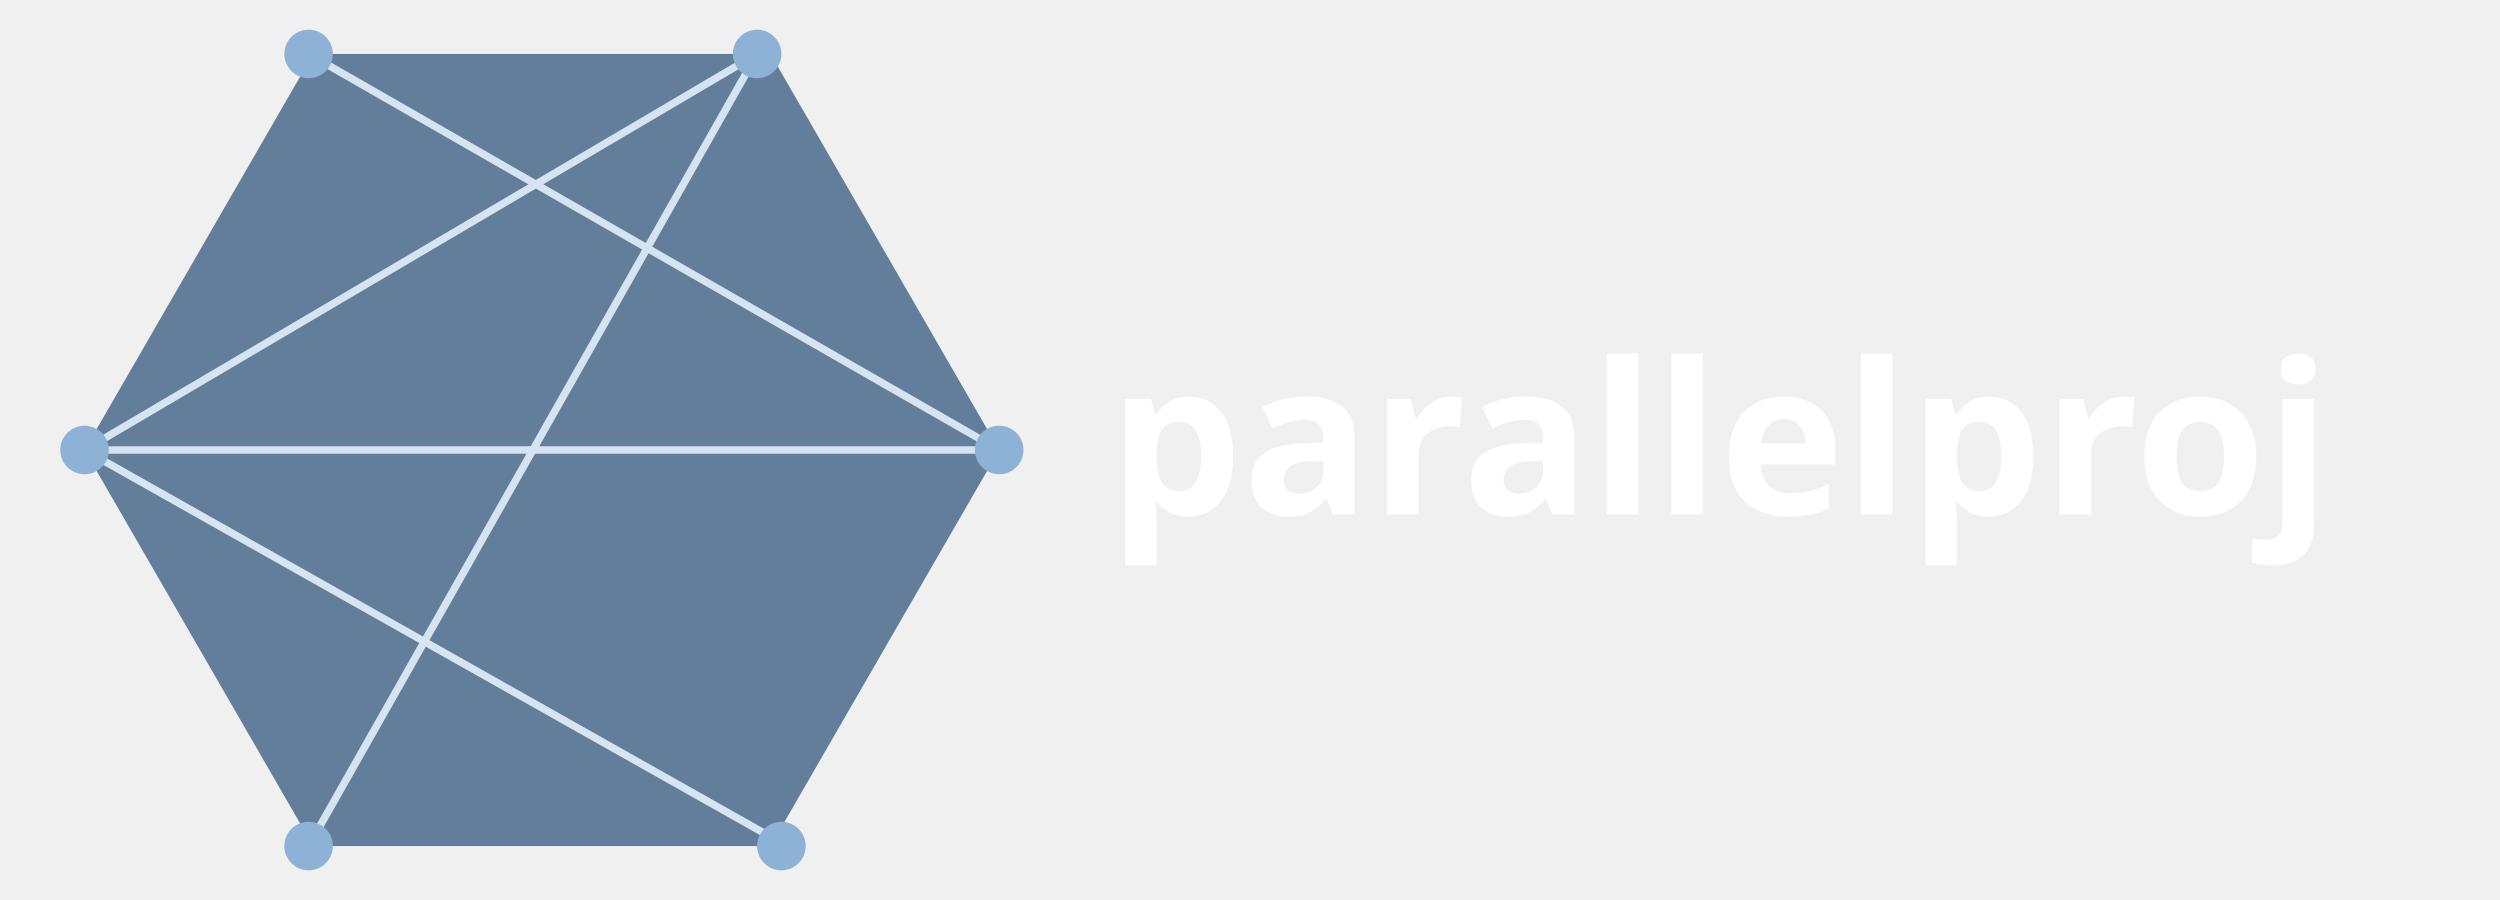
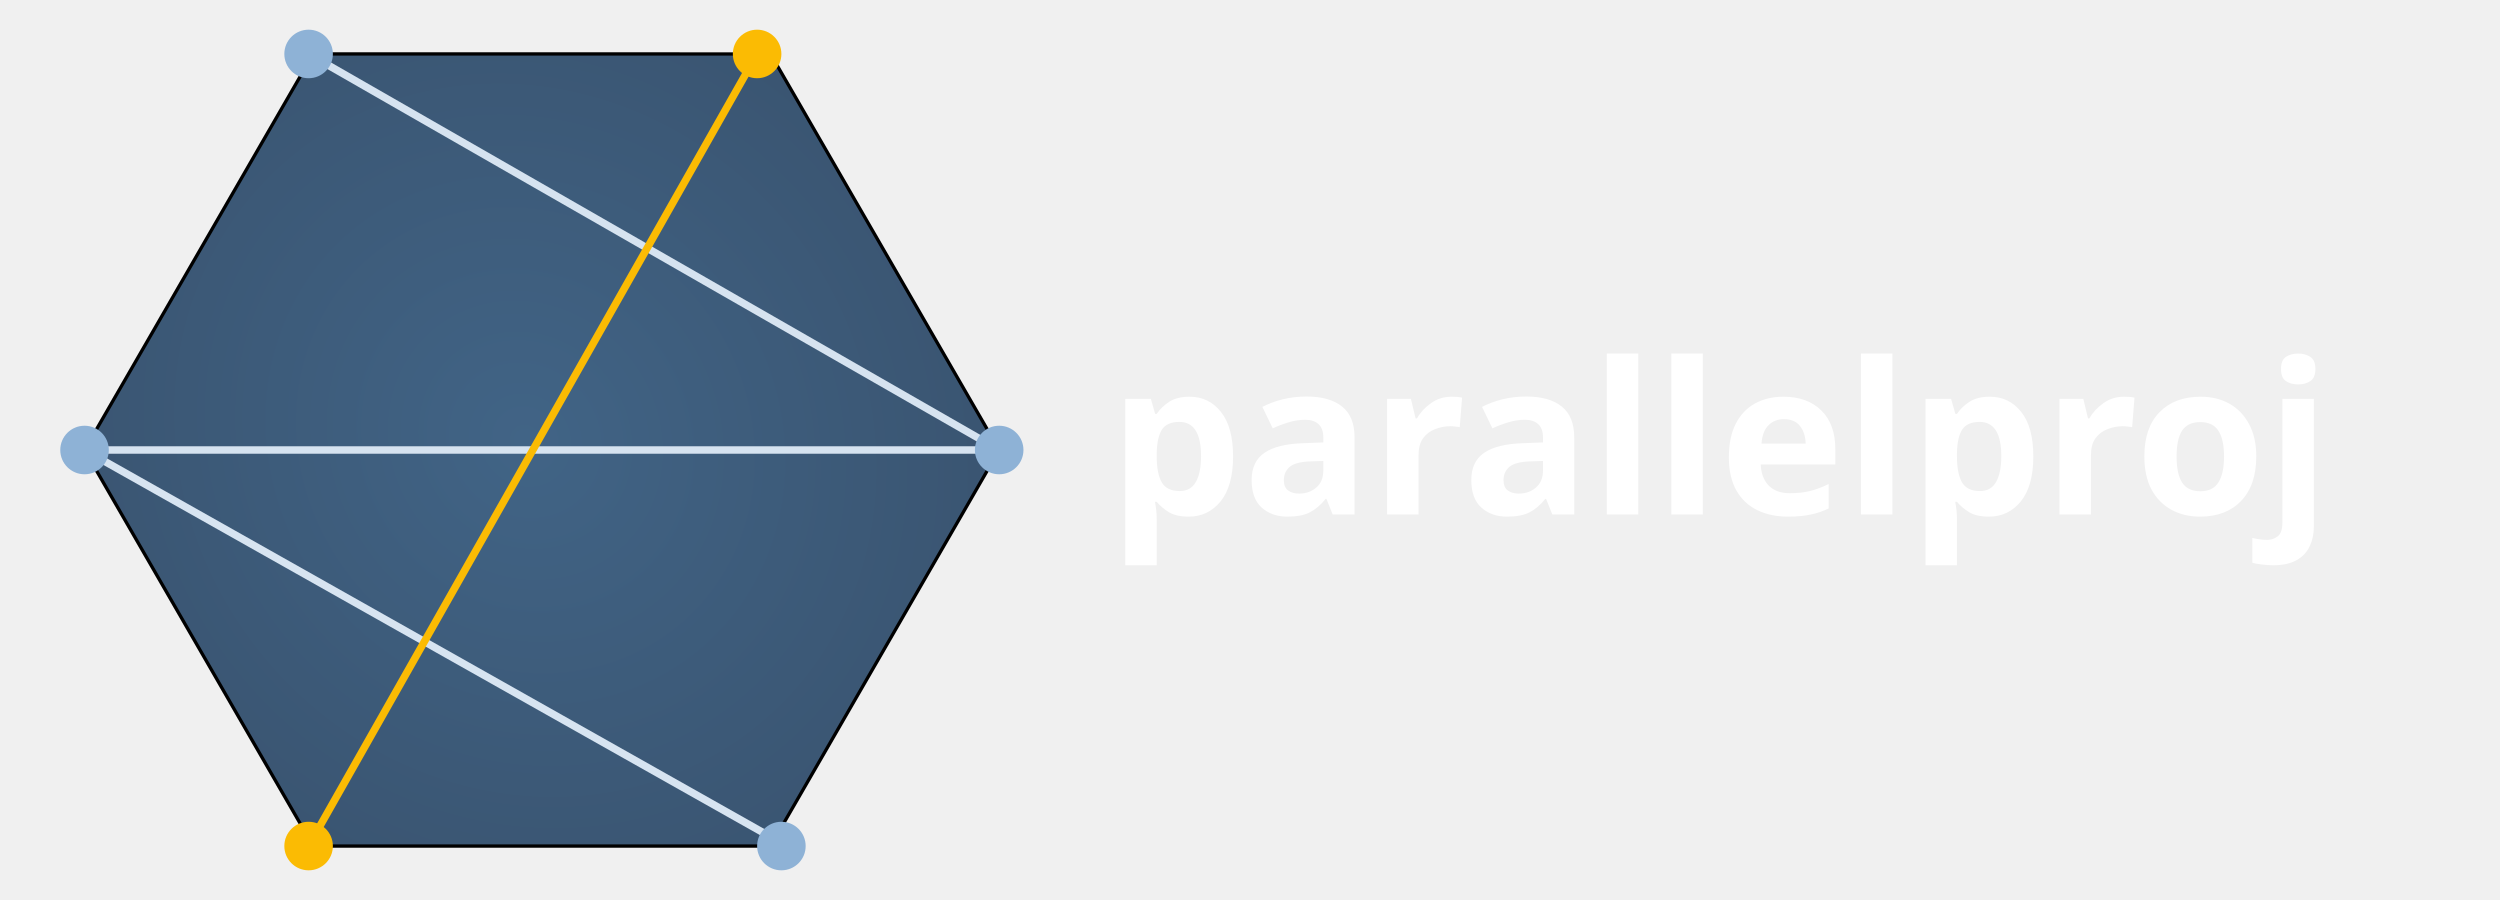
- <svg xmlns="http://www.w3.org/2000/svg" width="200mm" height="72mm" viewBox="0 0 200 72" version="1.1" id="svg1">
-   <defs id="defs1" />
+ <svg xmlns="http://www.w3.org/2000/svg" xmlns:xlink="http://www.w3.org/1999/xlink" width="200mm" height="72mm" viewBox="0 0 200 72" version="1.1" id="svg1">
+   <defs id="defs1">
+     <linearGradient id="linearGradient3">
+       <stop style="stop-color:#416486;stop-opacity:1;" offset="0" id="stop3" />
+       <stop style="stop-color:#2d394c;stop-opacity:1;" offset="1" id="stop4" />
+     </linearGradient>
+     <radialGradient xlink:href="#linearGradient3" id="radialGradient4" cx="86.342" cy="29.911" fx="86.342" fy="29.911" r="31.684" gradientTransform="matrix(0.5681306,3.425623,-3.162596,0.5245301,111.7957,-254.1341)" gradientUnits="userSpaceOnUse" />
+   </defs>
  <g id="layer1" transform="translate(-10.8658,-47.67251)">
+     <path style="fill:url(#radialGradient4);fill-opacity:1;stroke-width:0.265;stroke:#000000;stroke-opacity:1;stroke-dasharray:none" id="path1" d="m 98.689,76.956 -31.684,18.293 -31.684,-18.293 0,-36.585 31.684,-18.293 31.684,18.293 z" transform="rotate(-30,107.278,95.03519)" />
    <text xml:space="preserve" style="font-weight:bold;font-size:16.933px;font-family:Arial;-inkscape-font-specification:'Arial Bold';fill:#ffffff;fill-opacity:1;stroke-width:0.265" x="99.557" y="88.832" id="text1">
      <tspan id="tspan1" style="font-style:normal;font-variant:normal;font-weight:bold;font-stretch:normal;font-size:16.933px;font-family:Futura;-inkscape-font-specification:'Futura Bold';fill:#ffffff;fill-opacity:1;stroke-width:0.265" x="99.557" y="88.832">parallelproj</tspan>
    </text>
-     <path style="fill:#416486;fill-opacity:0.805;stroke-width:0.265" id="path1" d="m 98.689,76.956 -31.684,18.293 -31.684,-18.293 0,-36.585 31.684,-18.293 31.684,18.293 z" transform="rotate(-30,107.278,95.03519)" />
    <path style="fill:#f9f9f9;stroke-width:0.265" d="M 17.629,83.673 71.435,51.989" id="path2" />
-     <path style="fill:none;fill-opacity:1;stroke:#d6e3f0;stroke-width:0.6;stroke-dasharray:none;stroke-opacity:1" d="M 17.629,83.673 71.435,51.989 35.554,115.356" id="path8" />
    <path style="fill:none;fill-opacity:1;stroke:#d6e3f0;stroke-width:0.6;stroke-dasharray:none;stroke-opacity:1" d="M 35.554,51.989 90.8,83.673 H 17.629" id="path9" />
    <path style="fill:none;fill-opacity:1;stroke:#d7e4f1;stroke-width:0.6;stroke-dasharray:none;stroke-opacity:1" d="M 72.984,114.883 17.629,83.673" id="path10" />
-     <g id="g8" style="fill:#8eb2d6;fill-opacity:1" transform="translate(-40.77803,2.674357)">
-       <circle style="fill:#8eb2d6;fill-opacity:1;stroke:none;stroke-width:0.132;stroke-opacity:1" id="path4" cx="58.407" cy="80.998" r="1.942" />
-       <circle style="fill:#8eb2d6;fill-opacity:1;stroke:none;stroke-width:0.132;stroke-opacity:1" id="circle4" cx="76.332" cy="49.314" r="1.942" />
-       <circle style="fill:#8eb2d6;fill-opacity:1;stroke:none;stroke-width:0.132;stroke-opacity:1" id="circle5" cx="112.213" cy="49.314" r="1.942" />
-       <circle style="fill:#8eb2d6;fill-opacity:1;stroke:none;stroke-width:0.132;stroke-opacity:1" id="circle6" cx="131.578" cy="80.998" r="1.942" />
-       <circle style="fill:#8eb2d6;fill-opacity:1;stroke:none;stroke-width:0.132;stroke-opacity:1" id="circle7" cx="114.155" cy="112.682" r="1.942" />
-       <circle style="fill:#8eb2d6;fill-opacity:1;stroke:none;stroke-width:0.132;stroke-opacity:1" id="circle8" cx="76.332" cy="112.682" r="1.942" />
-     </g>
+     <circle style="fill:#8eb2d6;fill-opacity:1;stroke:none;stroke-width:0.132;stroke-opacity:1" id="path4" cx="17.629" cy="83.673" r="1.942" />
+     <circle style="fill:#8eb2d6;fill-opacity:1;stroke:none;stroke-width:0.132;stroke-opacity:1" id="circle4" cx="35.554" cy="51.989" r="1.942" />
+     <circle style="fill:#fbbb03;fill-opacity:1;stroke:none;stroke-width:0.132;stroke-opacity:1" id="circle5" cx="71.435" cy="51.989" r="1.942" />
+     <circle style="fill:#8eb2d6;fill-opacity:1;stroke:none;stroke-width:0.132;stroke-opacity:1" id="circle6" cx="90.8" cy="83.673" r="1.942" />
+     <circle style="fill:#8eb2d6;fill-opacity:1;stroke:none;stroke-width:0.132;stroke-opacity:1" id="circle7" cx="73.377" cy="115.356" r="1.942" />
+     <circle style="fill:#fbbb03;fill-opacity:1;stroke:none;stroke-width:0.132;stroke-opacity:1" id="circle8" cx="35.554" cy="115.356" r="1.942" />
+     <path style="fill:none;fill-opacity:1;stroke:#fbbb03;stroke-width:0.6;stroke-opacity:1" d="M 71.435,51.989 35.554,115.356" id="path5" />
  </g>
</svg>
